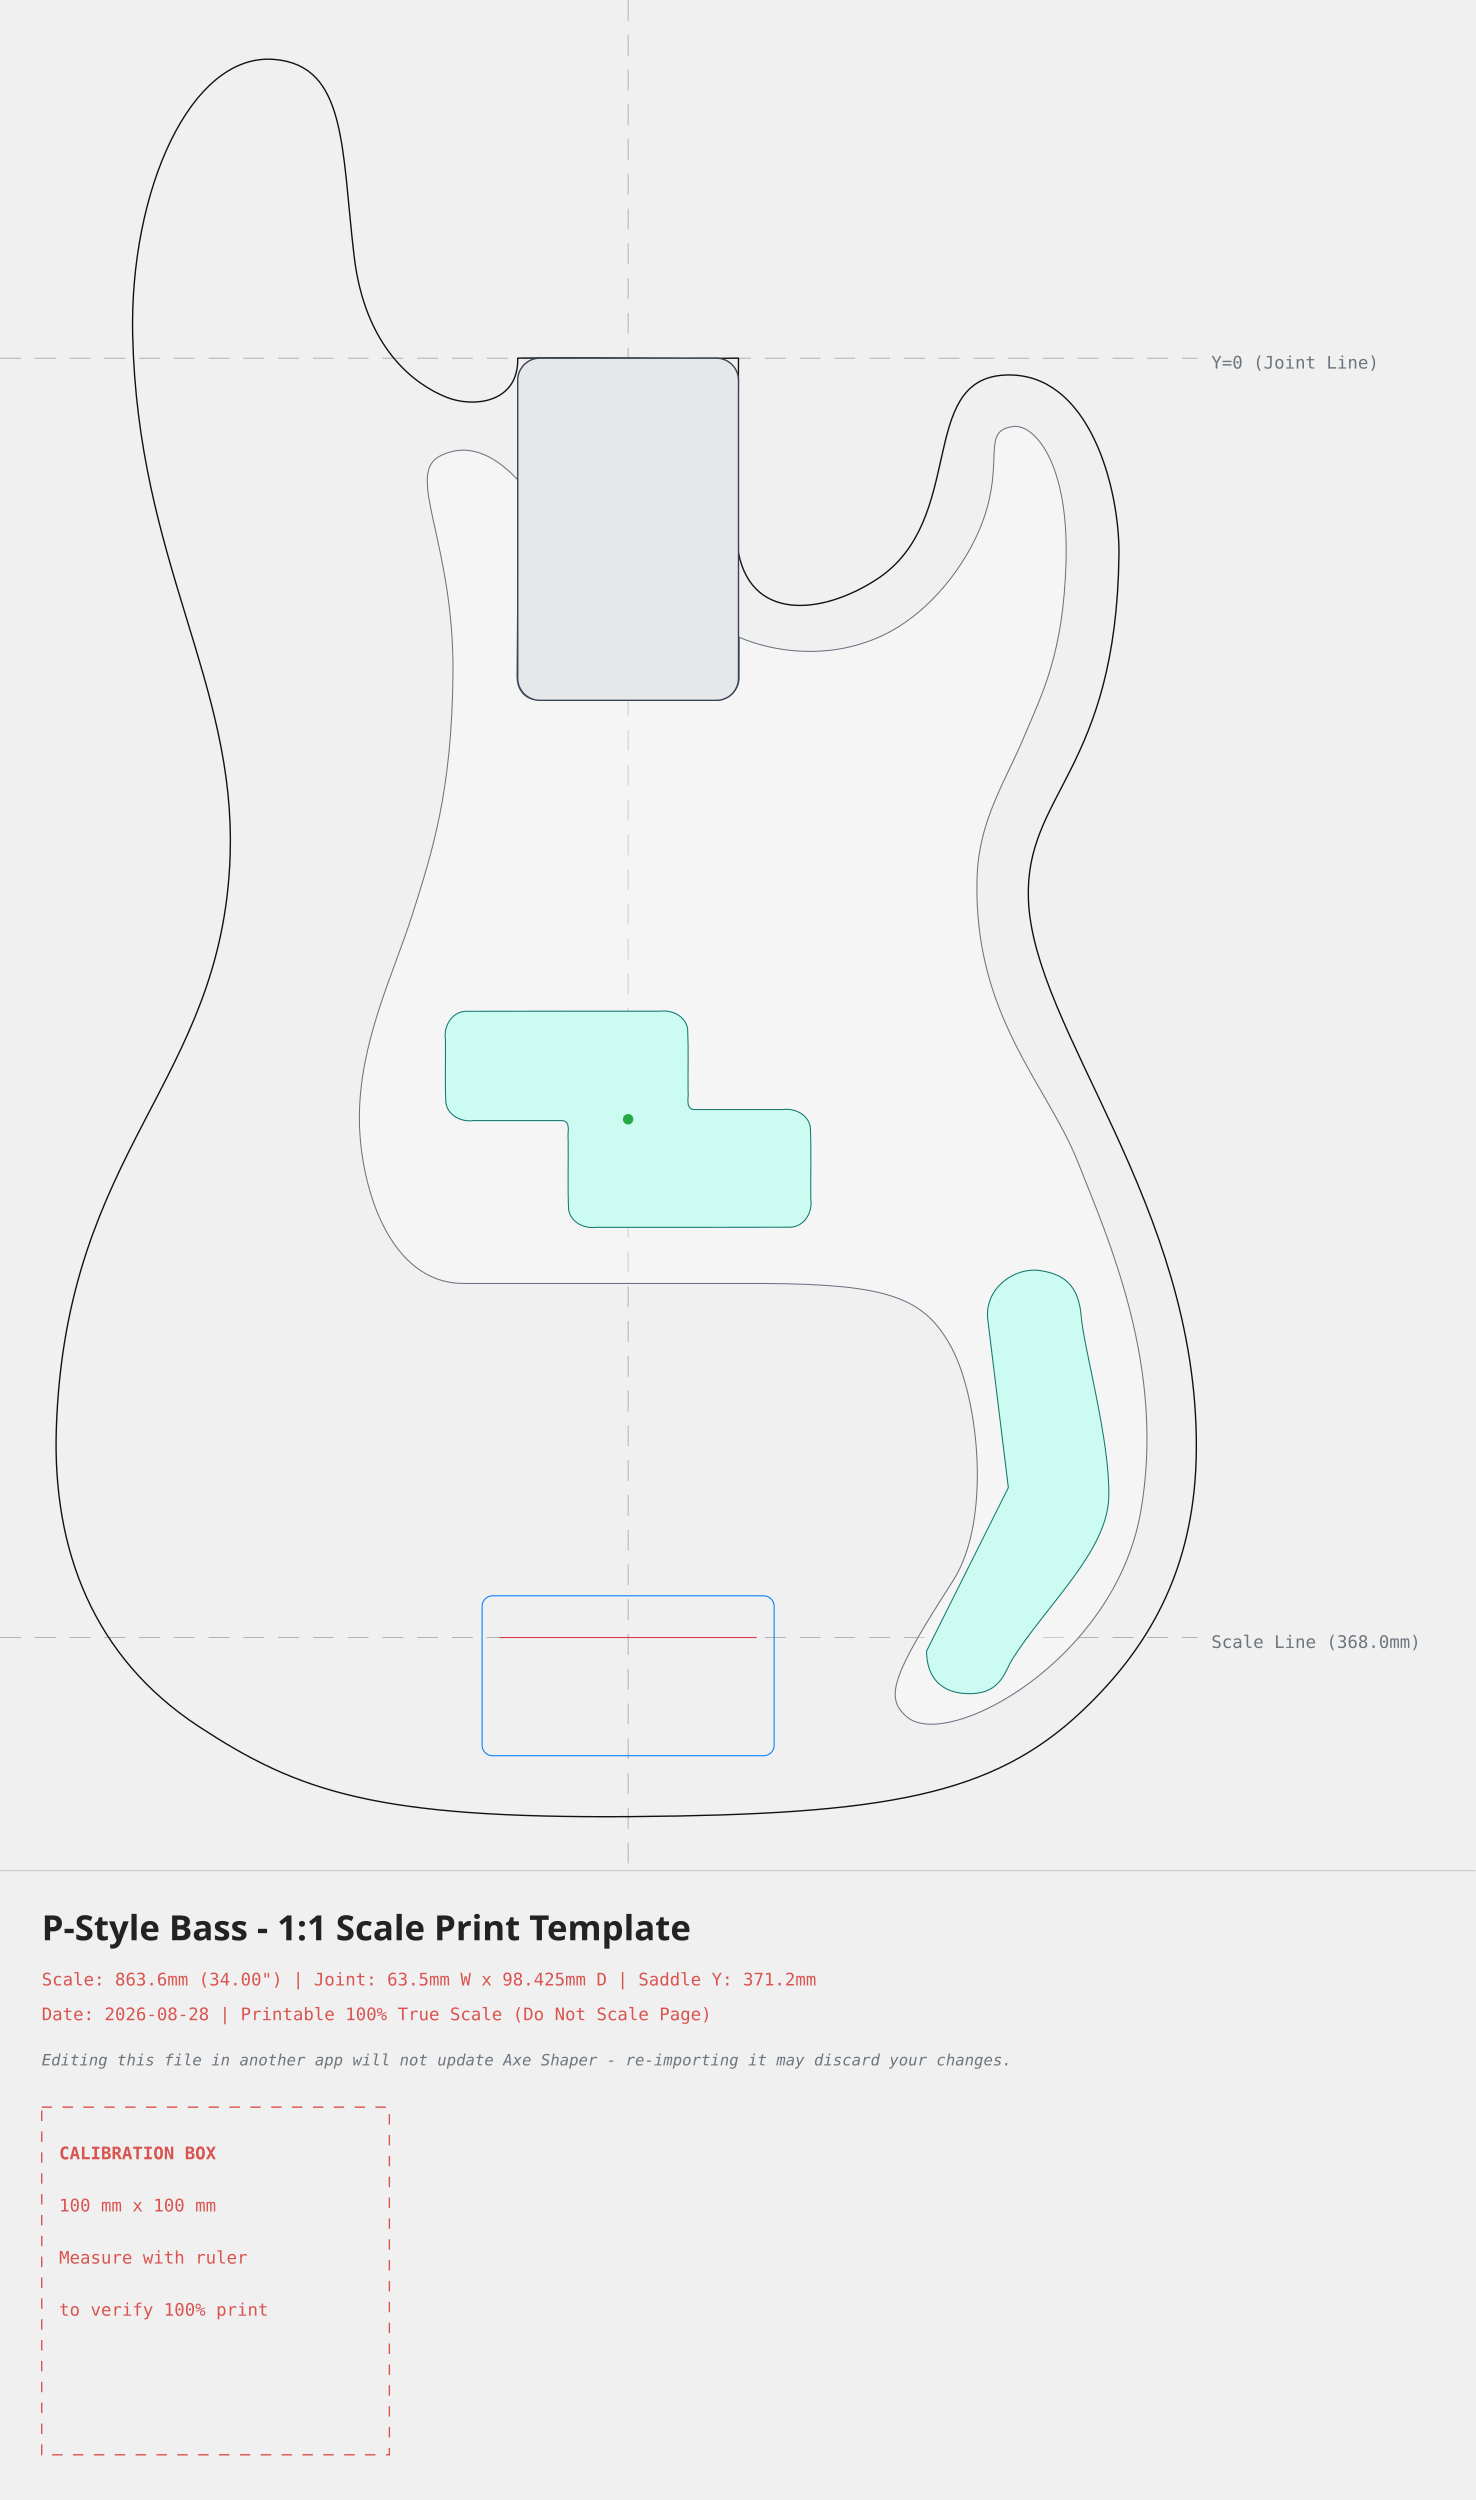
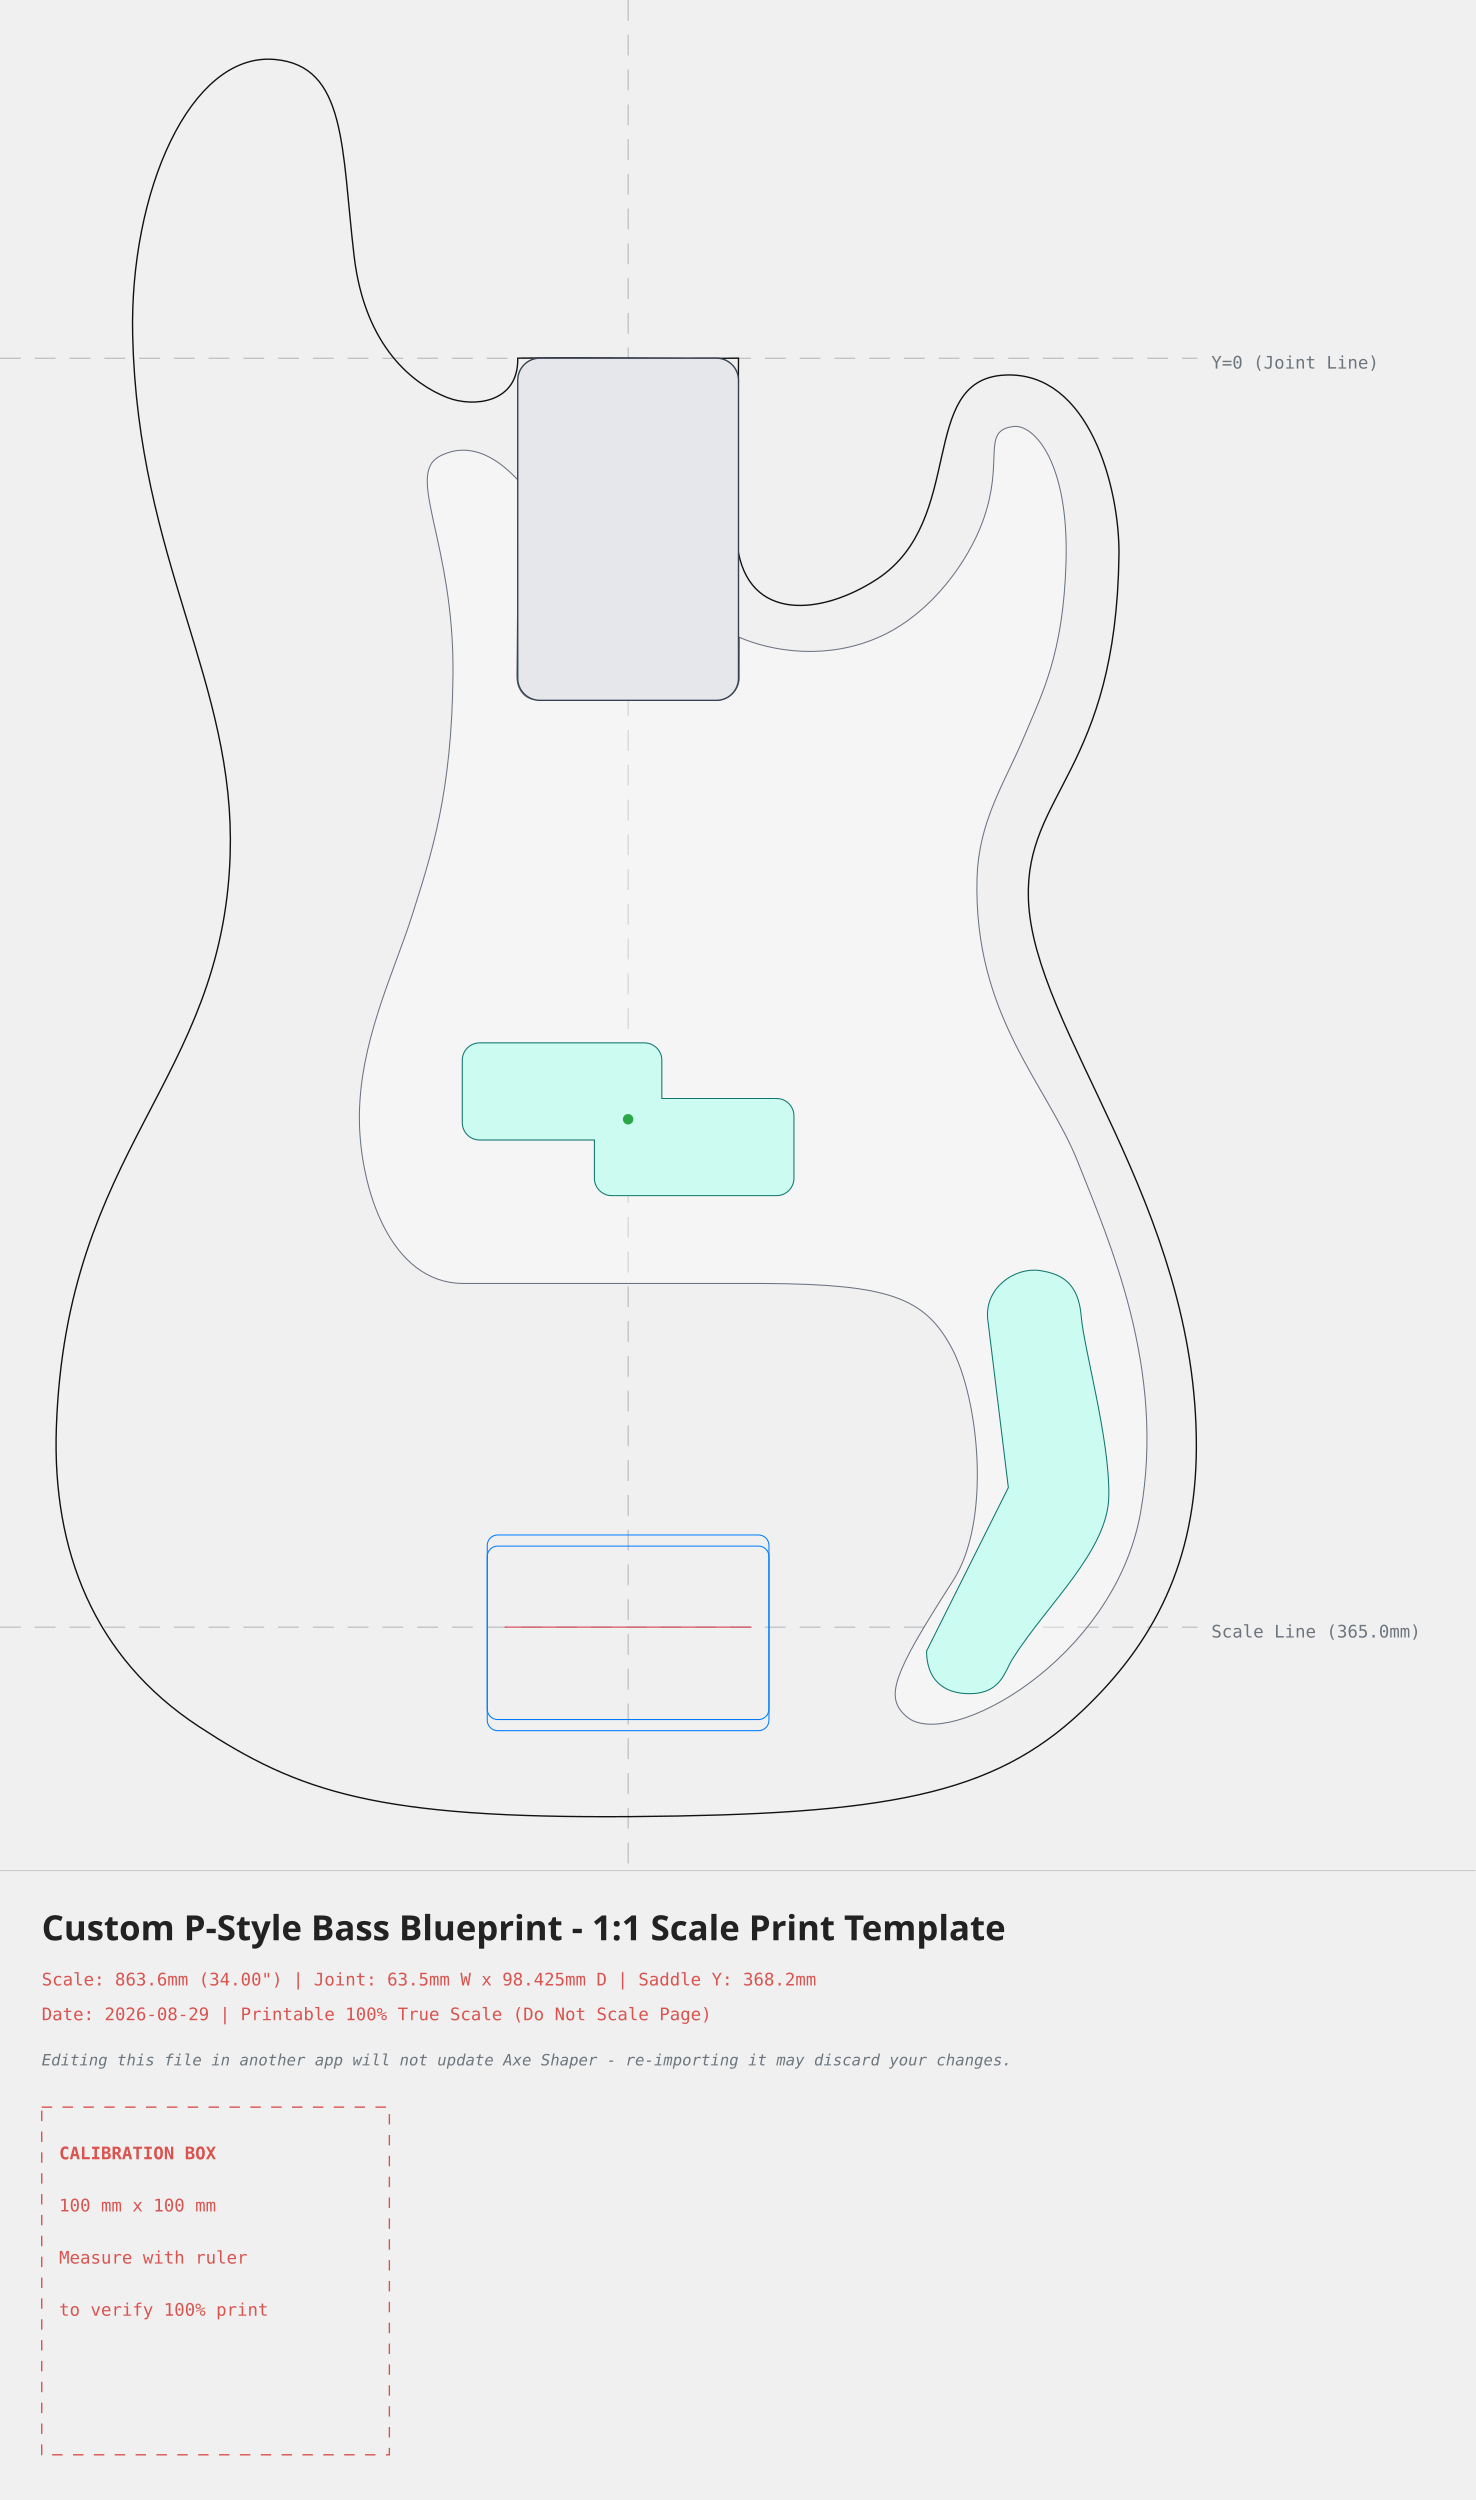
<svg xmlns="http://www.w3.org/2000/svg" width="424.44mm" height="719.10mm" viewBox="-180.67 -103.02 424.44 719.10">
  <style>
    .body-line { fill: none; stroke: #111111; stroke-width: 0.4; stroke-linecap: round; stroke-linejoin: round; }
    .edge-inset { fill: none; stroke: #555555; stroke-width: 0.3; stroke-dasharray: 3,2; }
    .neck-pocket { fill: #e5e7eb; stroke: #374151; stroke-width: 0.4; }
    .pickup-rout { fill: #ccfbf1; stroke: #0f766e; stroke-width: 0.3; }
    .pickup-cover { fill: none; stroke: #111111; stroke-width: 0.3; }
    .bridge-rout { fill: none; stroke: #007bff; stroke-width: 0.3; }
    .back-route { fill: #f3e8ff; stroke: #7e22ce; stroke-width: 0.3; stroke-dasharray: 3,2; }
    .front-route { fill: #ccfbf1; stroke: #0f766e; stroke-width: 0.3; }
    .pickguard { fill: #ffffff; fill-opacity: 0.35; stroke: #6b7280; stroke-width: 0.3; }
    .center-axis { fill: none; stroke: #6c757d; stroke-width: 0.2; stroke-dasharray: 6,4; opacity: 0.7; }
    .calibration-box { fill: none; stroke: #d9534f; stroke-width: 0.4; stroke-dasharray: 3,3; }
    .band-rule { fill: none; stroke: #adb5bd; stroke-width: 0.2; }
    .text-label { font-family: monospace, sans-serif; font-size: 5px; fill: #d9534f; }
    .disclaimer-label { font-family: monospace, sans-serif; font-size: 4.5px; font-style: italic; fill: #6c757d; }
    .axis-label { font-family: monospace, sans-serif; font-size: 5px; fill: #6c757d; }
    .title-label { font-family: sans-serif; font-size: 10px; font-weight: bold; fill: #222222; }
  </style>
  <g>
    <line x1="0" y1="-103.02" x2="0" y2="435.08" class="center-axis" />
    <line x1="-180.67" y1="0" x2="163.76" y2="0" class="center-axis" />
    <text x="167.76" y="3" class="axis-label">Y=0 (Joint Line)</text>
-     <line x1="-180.67" y1="368.00" x2="163.76" y2="368.00" class="center-axis" stroke="#007bff" />
-     <text x="167.76" y="371.00" class="axis-label" fill="#007bff">Scale Line (368.0mm)</text>
+     <line x1="-180.67" y1="365.00" x2="163.76" y2="365.00" class="center-axis" stroke="#007bff" />
+     <text x="167.76" y="368.00" class="axis-label" fill="#007bff">Scale Line (365.0mm)</text>
    <path d="M -31.75 0.00 C -31.46 13.00, -44.54 14.26, -52.04 11.32 C -61.52 7.61, -75.69 -2.98, -78.81 -29.33 C -82.48 -60.33, -80.88 -84.12, -101.67 -85.92 C -126.07 -88.02, -143.43 -47.63, -142.51 -6.63 C -141.05 58.38, -112.80 93.11, -114.47 143.04 C -116.66 208.50, -161.68 227.02, -164.46 307.66 C -165.67 342.88, -153.73 373.74, -123.52 393.57 C -94.68 412.50, -72.37 420.08, 0.96 419.51 C 74.29 418.94, 104.83 413.44, 130.53 389.19 C 151.39 369.51, 163.30 346.09, 163.45 313.54 C 163.76 243.34, 116.42 193.28, 115.14 155.59 C 114.11 125.03, 140.39 118.88, 141.19 56.57 C 141.42 37.77, 132.82 3.58, 108.28 4.87 C 83.03 6.19, 97.49 46.57, 71.63 63.54 C 55.71 73.98, 34.47 76.04, 31.44 54.20 C 31.44 54.20, 31.75 0.00, 31.75 0.00 C 10.22 0.32, -5.83 -0.30, -31.75 0.00 Z" class="body-line" />
    <path d="M -54.09 28.15 C -45.01 23.53, -37.00 29.28, -31.42 35.36 C -31.42 35.36, -32.00 91.43, -32.00 91.43 C -32.04 94.65, -30.30 98.42, -25.86 98.21 C -25.86 98.21, 25.26 98.41, 25.26 98.41 C 29.81 98.45, 32.04 94.49, 31.96 92.06 C 31.96 92.06, 31.99 80.30, 31.99 80.30 C 41.03 84.23, 57.24 87.20, 72.98 79.87 C 87.46 73.14, 97.85 58.34, 102.03 46.88 C 108.43 29.32, 101.36 20.85, 110.84 19.66 C 116.63 18.94, 126.83 29.70, 125.96 58.72 C 125.17 85.13, 119.11 96.43, 114.02 108.61 C 108.39 122.09, 100.81 133.02, 100.36 149.60 C 99.28 189.17, 120.52 208.83, 129.42 231.36 C 138.31 253.88, 154.78 290.63, 147.39 332.10 C 139.80 374.66, 91.93 400.74, 80.21 390.84 C 73.62 385.27, 75.97 378.90, 93.47 351.64 C 104.63 334.27, 100.84 299.18, 93.05 284.66 C 85.26 270.13, 74.86 266.39, 39.33 266.16 C 39.33 266.16, -47.26 266.16, -47.26 266.16 C -68.70 266.22, -77.02 238.31, -77.29 219.53 C -77.62 197.16, -67.37 176.93, -61.96 159.75 C -56.54 142.57, -50.67 125.01, -50.37 90.76 C -50.04 52.85, -64.28 33.34, -54.09 28.15 Z" class="pickguard" style="fill:#ffffff" />
    <rect x="-31.75" y="0" width="63.5" height="98.425" rx="6.35" ry="6.35" class="neck-pocket" />
    <path d="M 103.55 277.31 C 101.94 267.65, 111.19 261.33, 118.49 262.45 C 124.60 263.39, 129.54 265.92, 130.33 275.57 C 131.10 284.98, 138.60 311.15, 138.27 327.40 C 137.95 343.17, 120.58 358.29, 110.48 374.30 C 108.44 377.53, 107.32 383.95, 98.71 384.15 C 90.10 384.36, 85.85 379.50, 85.85 371.89 C 85.85 371.89, 109.37 324.87, 109.37 324.87 C 109.37 324.87, 103.55 277.31, 103.55 277.31 Z" class="front-route" />
    <g transform="translate(0, 218.9233) rotate(0)">
-       <path d="M -18.83 0.39 C -16.36 0.86, -17.51 3.86, -17.25 5.64 C -17.16 12.43, -17.41 19.24, -17.12 26.01 C -16.49 29.69, -12.62 31.55, -9.19 31.08 C 9.49 31.06, 28.17 31.13, 46.85 31.05 C 50.82 30.78, 53.10 26.68, 52.55 23.02 C 52.47 16.11, 52.72 9.18, 52.42 2.28 C 51.80 -1.39, 47.93 -3.26, 44.49 -2.79 C 35.94 -2.79, 27.39 -2.79, 18.83 -2.79 C 16.36 -3.25, 17.51 -6.25, 17.25 -8.04 C 17.17 -14.03, 17.41 -20.04, 17.12 -26.01 C 16.49 -29.69, 12.62 -31.55, 9.18 -31.08 C -9.50 -31.06, -28.17 -31.13, -46.85 -31.05 C -50.82 -30.78, -53.10 -26.68, -52.55 -23.02 C -52.47 -16.91, -52.71 -10.78, -52.42 -4.68 C -51.80 -1.01, -47.93 0.86, -44.49 0.39 C -35.94 0.39, -27.39 0.39, -18.83 0.39 Z" class="pickup-rout" />
+       <path d="M -42.70 -21.97 C -42.70 -21.97, 4.70 -21.97, 4.70 -21.97 C 7.46 -21.97, 9.70 -19.73, 9.70 -16.97 C 9.70 -16.97, 9.70 -5.97, 9.70 -5.97 C 9.70 -5.97, 42.70 -5.97, 42.70 -5.97 C 45.46 -5.97, 47.70 -3.73, 47.70 -0.97 C 47.70 -0.97, 47.70 16.97, 47.70 16.97 C 47.70 19.73, 45.46 21.97, 42.70 21.97 C 42.70 21.97, -4.70 21.97, -4.70 21.97 C -7.46 21.97, -9.70 19.73, -9.70 16.97 C -9.70 16.97, -9.70 5.97, -9.70 5.97 C -9.70 5.97, -42.70 5.97, -42.70 5.97 C -45.46 5.97, -47.70 3.73, -47.70 0.97 C -47.70 0.97, -47.70 -16.97, -47.70 -16.97 C -47.70 -19.73, -45.46 -21.97, -42.70 -21.97 Z" class="pickup-rout" />
      <circle cx="0" cy="0" r="1.5" fill="#28a745" />
    </g>
    <g id="bridge-hardware">
-       <rect x="-42.00" y="356.00" width="84.00" height="46.00" rx="3.00" ry="3.00" class="bridge-rout" />
-       <line x1="-37.00" y1="368.00" x2="37.00" y2="368.00" stroke="#dc3545" stroke-width="0.3" />
-       <g transform="translate(0, 371.20)" />
+       <rect x="-40.52" y="338.50" width="81.03" height="53.09" rx="3.00" ry="3.00" class="bridge-rout" />
+       <rect x="-40.52" y="341.70" width="81.03" height="53.09" rx="3.00" ry="3.00" class="bridge-rout" />
+       <line x1="-35.52" y1="365.00" x2="35.52" y2="365.00" stroke="#dc3545" stroke-width="0.3" />
+       <g transform="translate(0, 368.20)" />
    </g>
  </g>
  <g>
    <line x1="-180.67" y1="435.08" x2="243.76" y2="435.08" class="band-rule" />
-     <text x="-168.67" y="455.08" class="title-label">P-Style Bass - 1:1 Scale Print Template</text>
-     <text x="-168.67" y="468.08" class="text-label">Scale: 863.6mm (34.00") | Joint: 63.5mm W x 98.425mm D | Saddle Y: 371.2mm</text>
-     <text x="-168.67" y="478.08" class="text-label">Date: 2026-08-28 | Printable 100% True Scale (Do Not Scale Page)</text>
+     <text x="-168.67" y="455.08" class="title-label">Custom P-Style Bass Blueprint - 1:1 Scale Print Template</text>
+     <text x="-168.67" y="468.08" class="text-label">Scale: 863.6mm (34.00") | Joint: 63.5mm W x 98.425mm D | Saddle Y: 368.2mm</text>
+     <text x="-168.67" y="478.08" class="text-label">Date: 2026-08-29 | Printable 100% True Scale (Do Not Scale Page)</text>
    <text x="-168.67" y="491.08" class="disclaimer-label">Editing this file in another app will not update Axe Shaper - re-importing it may discard your changes.</text>
    <g transform="translate(-168.67, 503.08)">
      <rect x="0" y="0" width="100" height="100" class="calibration-box" />
      <text x="5" y="15" class="text-label" font-weight="bold">CALIBRATION BOX</text>
      <text x="5" y="30" class="text-label">100 mm x 100 mm</text>
      <text x="5" y="45" class="text-label">Measure with ruler</text>
      <text x="5" y="60" class="text-label">to verify 100% print</text>
    </g>
  </g>
</svg>
